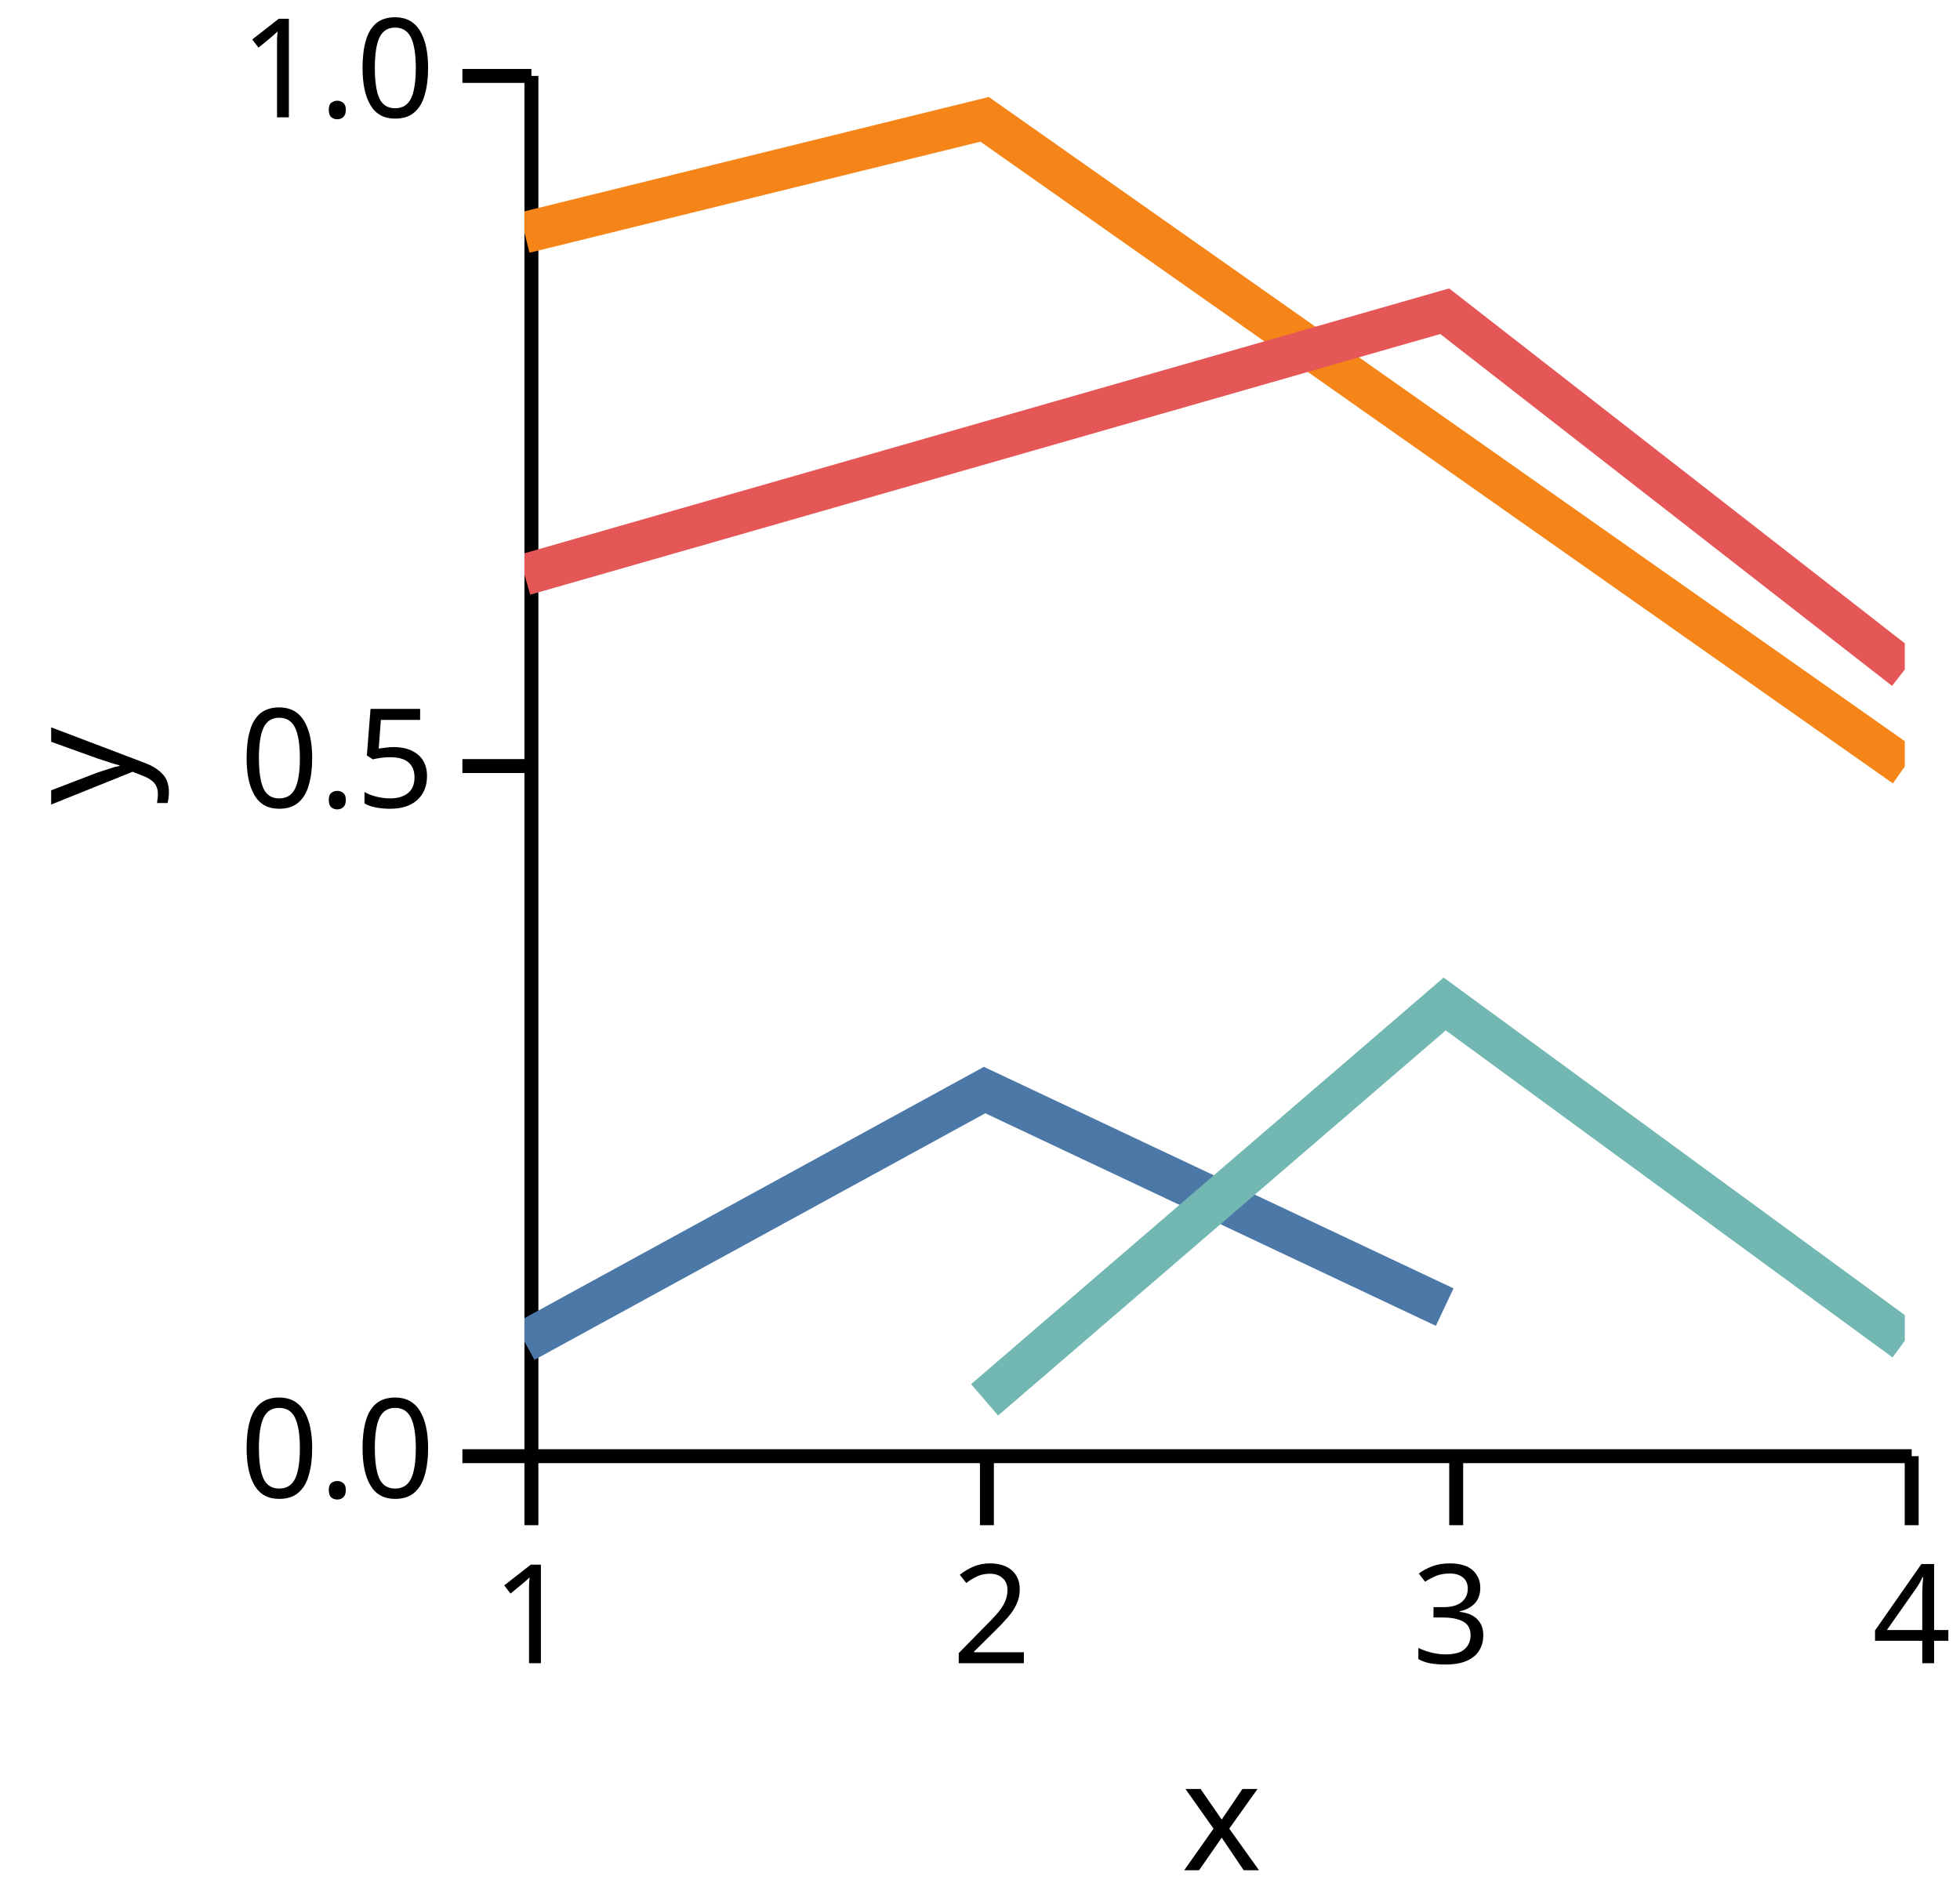
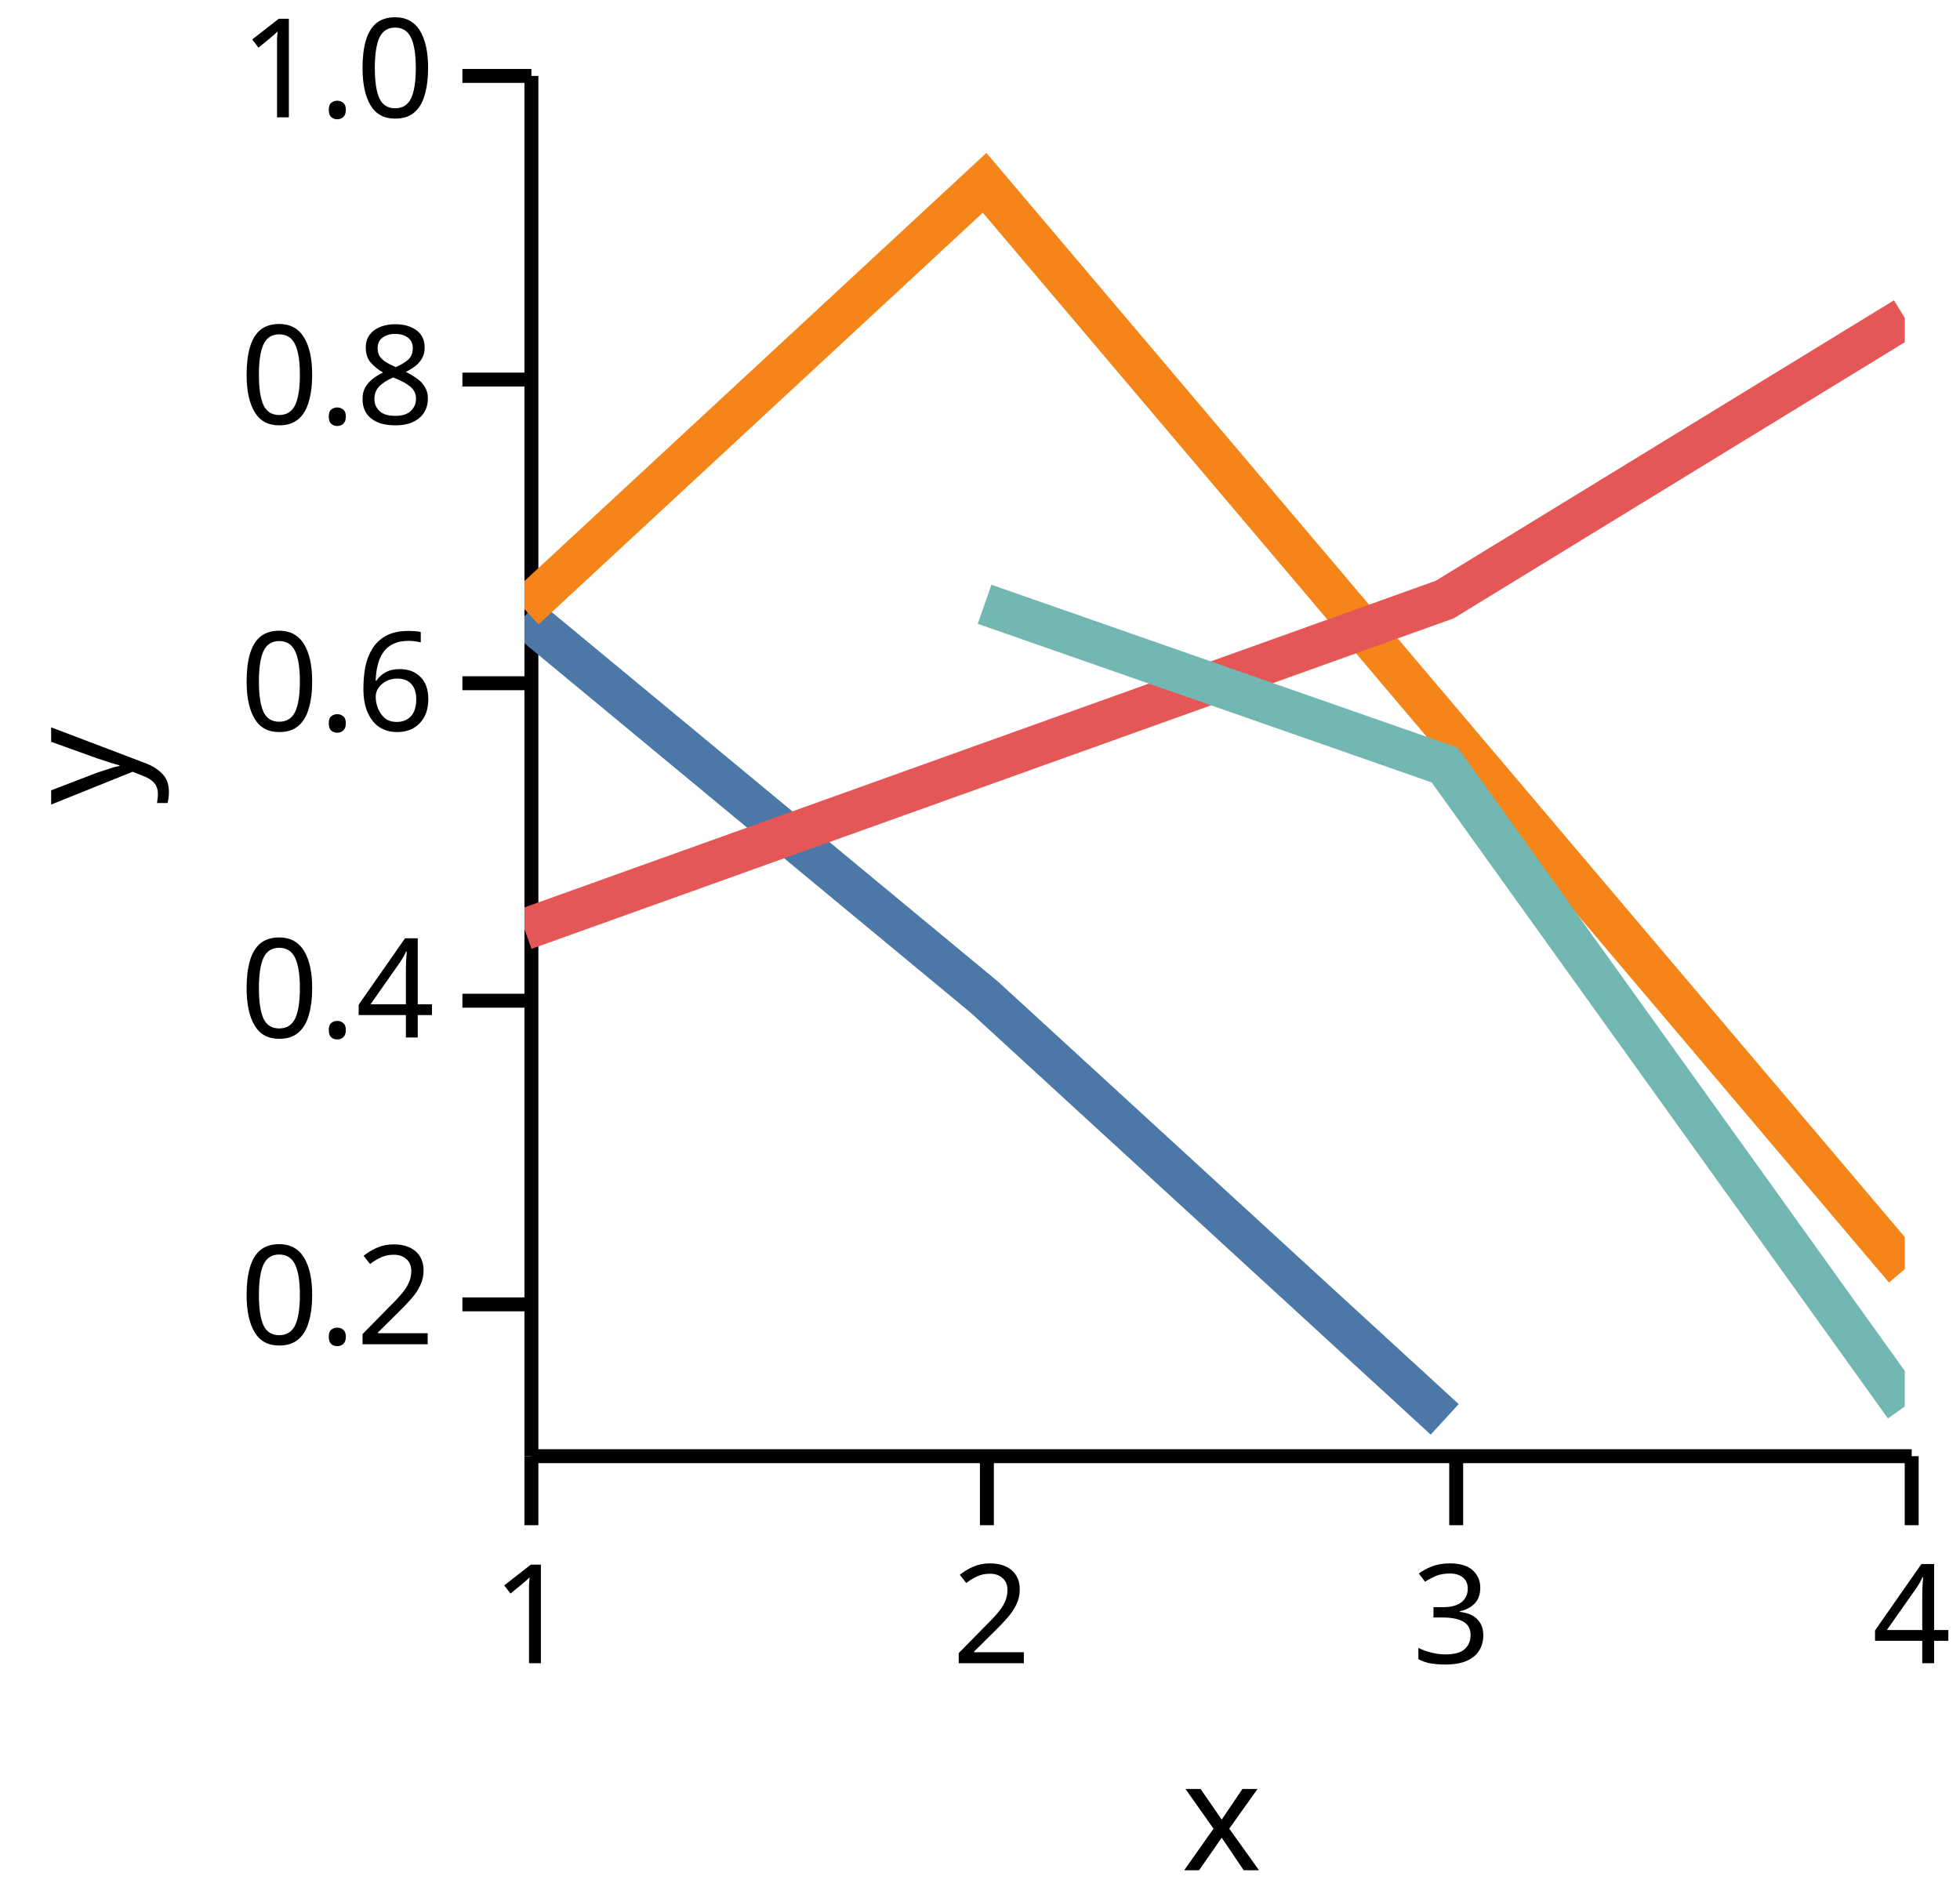
<svg xmlns="http://www.w3.org/2000/svg" version="1.1" class="marks" width="142" height="137" viewBox="0 0 142 137">
  <rect width="142" height="137" fill="white" />
  <g fill="none" stroke-miterlimit="10" transform="translate(38,5)">
    <g class="mark-group role-frame root" role="graphics-object" aria-roledescription="group mark container">
      <g transform="translate(0,0)">
        <path class="background" aria-hidden="true" d="M0,0h100v100h-100Z" />
        <g>
          <g class="mark-group role-axis" role="graphics-symbol" aria-roledescription="axis" aria-label="X-axis titled 'x' for a linear scale with values from 1.0 to 4.0">
            <g transform="translate(0.5,100.5)">
              <path class="background" aria-hidden="true" d="M0,0h0v0h0Z" pointer-events="none" />
              <g>
                <g class="mark-rule role-axis-tick" pointer-events="none">
                  <line transform="translate(0,0)" x2="0" y2="5" stroke="black" stroke-width="1.01" opacity="1" />
                  <line transform="translate(33,0)" x2="0" y2="5" stroke="black" stroke-width="1.01" opacity="1" />
                  <line transform="translate(67,0)" x2="0" y2="5" stroke="black" stroke-width="1.01" opacity="1" />
                  <line transform="translate(100,0)" x2="0" y2="5" stroke="black" stroke-width="1.01" opacity="1" />
                </g>
                <g class="mark-text role-axis-label" pointer-events="none">
                  <text text-anchor="middle" transform="translate(0,15)" font-family="sans-serif" font-size="10px" font-style="normal" font-weight="400" fill="black" opacity="1">1</text>
                  <text text-anchor="middle" transform="translate(33.33333,15)" font-family="sans-serif" font-size="10px" font-style="normal" font-weight="400" fill="black" opacity="1">2</text>
                  <text text-anchor="middle" transform="translate(66.66667,15)" font-family="sans-serif" font-size="10px" font-style="normal" font-weight="400" fill="black" opacity="1">3</text>
                  <text text-anchor="middle" transform="translate(100,15)" font-family="sans-serif" font-size="10px" font-style="normal" font-weight="400" fill="black" opacity="1">4</text>
                </g>
                <g class="mark-rule role-axis-domain" pointer-events="none">
                  <line transform="translate(0,0)" x2="100" y2="0" stroke="black" stroke-width="1.01" opacity="1" />
                </g>
                <g class="mark-text role-axis-title" pointer-events="none">
                  <text text-anchor="middle" transform="translate(50,30)" font-family="sans-serif" font-size="11px" font-style="normal" font-weight="400" fill="black" opacity="1">x</text>
                </g>
              </g>
              <path class="foreground" aria-hidden="true" d="" pointer-events="none" display="none" />
            </g>
          </g>
-           <g class="mark-group role-axis" role="graphics-symbol" aria-roledescription="axis" aria-label="Y-axis titled 'y' for a linear scale with values from 0.0 to 1.0">
+           <g class="mark-group role-axis" role="graphics-symbol" aria-roledescription="axis" aria-label="Y-axis titled 'y' for a linear scale with values from 0.1 to 1.0">
            <g transform="translate(0.5,0.5)">
              <path class="background" aria-hidden="true" d="M0,0h0v0h0Z" pointer-events="none" />
              <g>
                <g class="mark-rule role-axis-tick" pointer-events="none">
-                   <line transform="translate(0,100)" x2="-5" y2="0" stroke="black" stroke-width="1.01" opacity="1" />
-                   <line transform="translate(0,50)" x2="-5" y2="0" stroke="black" stroke-width="1.01" opacity="1" />
+                   <line transform="translate(0,89)" x2="-5" y2="0" stroke="black" stroke-width="1.01" opacity="1" />
+                   <line transform="translate(0,67)" x2="-5" y2="0" stroke="black" stroke-width="1.01" opacity="1" />
+                   <line transform="translate(0,44)" x2="-5" y2="0" stroke="black" stroke-width="1.01" opacity="1" />
+                   <line transform="translate(0,22)" x2="-5" y2="0" stroke="black" stroke-width="1.01" opacity="1" />
                  <line transform="translate(0,0)" x2="-5" y2="0" stroke="black" stroke-width="1.01" opacity="1" />
                </g>
                <g class="mark-text role-axis-label" pointer-events="none">
-                   <text text-anchor="end" transform="translate(-7,103)" font-family="sans-serif" font-size="10px" font-style="normal" font-weight="400" fill="black" opacity="1">0.0</text>
-                   <text text-anchor="end" transform="translate(-7,53)" font-family="sans-serif" font-size="10px" font-style="normal" font-weight="400" fill="black" opacity="1">0.5</text>
+                   <text text-anchor="end" transform="translate(-7,91.88889)" font-family="sans-serif" font-size="10px" font-style="normal" font-weight="400" fill="black" opacity="1">0.2</text>
+                   <text text-anchor="end" transform="translate(-7,69.66667)" font-family="sans-serif" font-size="10px" font-style="normal" font-weight="400" fill="black" opacity="1">0.4</text>
+                   <text text-anchor="end" transform="translate(-7,47.44444)" font-family="sans-serif" font-size="10px" font-style="normal" font-weight="400" fill="black" opacity="1">0.6</text>
+                   <text text-anchor="end" transform="translate(-7,25.22222)" font-family="sans-serif" font-size="10px" font-style="normal" font-weight="400" fill="black" opacity="1">0.8</text>
                  <text text-anchor="end" transform="translate(-7,3)" font-family="sans-serif" font-size="10px" font-style="normal" font-weight="400" fill="black" opacity="1">1.0</text>
                </g>
                <g class="mark-rule role-axis-domain" pointer-events="none">
                  <line transform="translate(0,100)" x2="0" y2="-100" stroke="black" stroke-width="1.01" opacity="1" />
                </g>
                <g class="mark-text role-axis-title" pointer-events="none">
                  <text text-anchor="middle" transform="translate(-26.90332,50) rotate(-90) translate(0,-2)" font-family="sans-serif" font-size="11px" font-style="normal" font-weight="400" fill="black" opacity="1">y</text>
                </g>
              </g>
              <path class="foreground" aria-hidden="true" d="" pointer-events="none" display="none" />
            </g>
          </g>
          <g class="mark-group role-scope" clip-path="url(#clip1)" role="graphics-object" aria-roledescription="group mark container">
            <g transform="translate(0,0)">
              <path class="background" aria-hidden="true" d="M0,0h0v0h0Z" />
              <g>
                <g class="mark-line role-mark" role="graphics-symbol" aria-roledescription="line mark container">
-                   <path d="M0,92.205L33.333,73.974L66.667,89.699" stroke="#4c78a8" stroke-width="3" stroke-dasharray="0" opacity="1" />
+                   <path d="M0,39.66L33.333,67.26L66.667,97.831" stroke="#4c78a8" stroke-width="3" stroke-dasharray="0" opacity="1" />
                </g>
              </g>
              <path class="foreground" aria-hidden="true" d="" display="none" />
            </g>
            <g transform="translate(0,0)">
              <path class="background" aria-hidden="true" d="M0,0h0v0h0Z" />
              <g>
                <g class="mark-line role-mark" role="graphics-symbol" aria-roledescription="line mark container">
-                   <path d="M0,11.855L33.333,3.645L100,50.53" stroke="#f58518" stroke-width="3" stroke-dasharray="0" opacity="1" />
+                   <path d="M0,39.136L33.333,8.245L100,86.948" stroke="#f58518" stroke-width="3" stroke-dasharray="0" opacity="1" />
                </g>
              </g>
              <path class="foreground" aria-hidden="true" d="" display="none" />
            </g>
            <g transform="translate(0,0)">
              <path class="background" aria-hidden="true" d="M0,0h0v0h0Z" />
              <g>
                <g class="mark-line role-mark" role="graphics-symbol" aria-roledescription="line mark container">
-                   <path d="M0,36.643L66.667,17.547L100,43.509" stroke="#e45756" stroke-width="3" stroke-dasharray="0" opacity="1" />
+                   <path d="M0,62.332L66.667,38.438L100,18.036" stroke="#e45756" stroke-width="3" stroke-dasharray="0" opacity="1" />
                </g>
              </g>
              <path class="foreground" aria-hidden="true" d="" display="none" />
            </g>
            <g transform="translate(0,0)">
              <path class="background" aria-hidden="true" d="M0,0h0v0h0Z" />
              <g>
                <g class="mark-line role-mark" role="graphics-symbol" aria-roledescription="line mark container">
-                   <path d="M33.333,96.417L66.667,67.738L100,92.135" stroke="#72b7b2" stroke-width="3" stroke-dasharray="0" opacity="1" />
+                   <path d="M33.333,38.78L66.667,50.426L100,96.893" stroke="#72b7b2" stroke-width="3" stroke-dasharray="0" opacity="1" />
                </g>
              </g>
              <path class="foreground" aria-hidden="true" d="" display="none" />
            </g>
          </g>
        </g>
        <path class="foreground" aria-hidden="true" d="" display="none" />
      </g>
    </g>
  </g>
  <defs>
    <clipPath id="clip1">
      <rect x="0" y="0" width="100" height="100" />
    </clipPath>
  </defs>
</svg>
